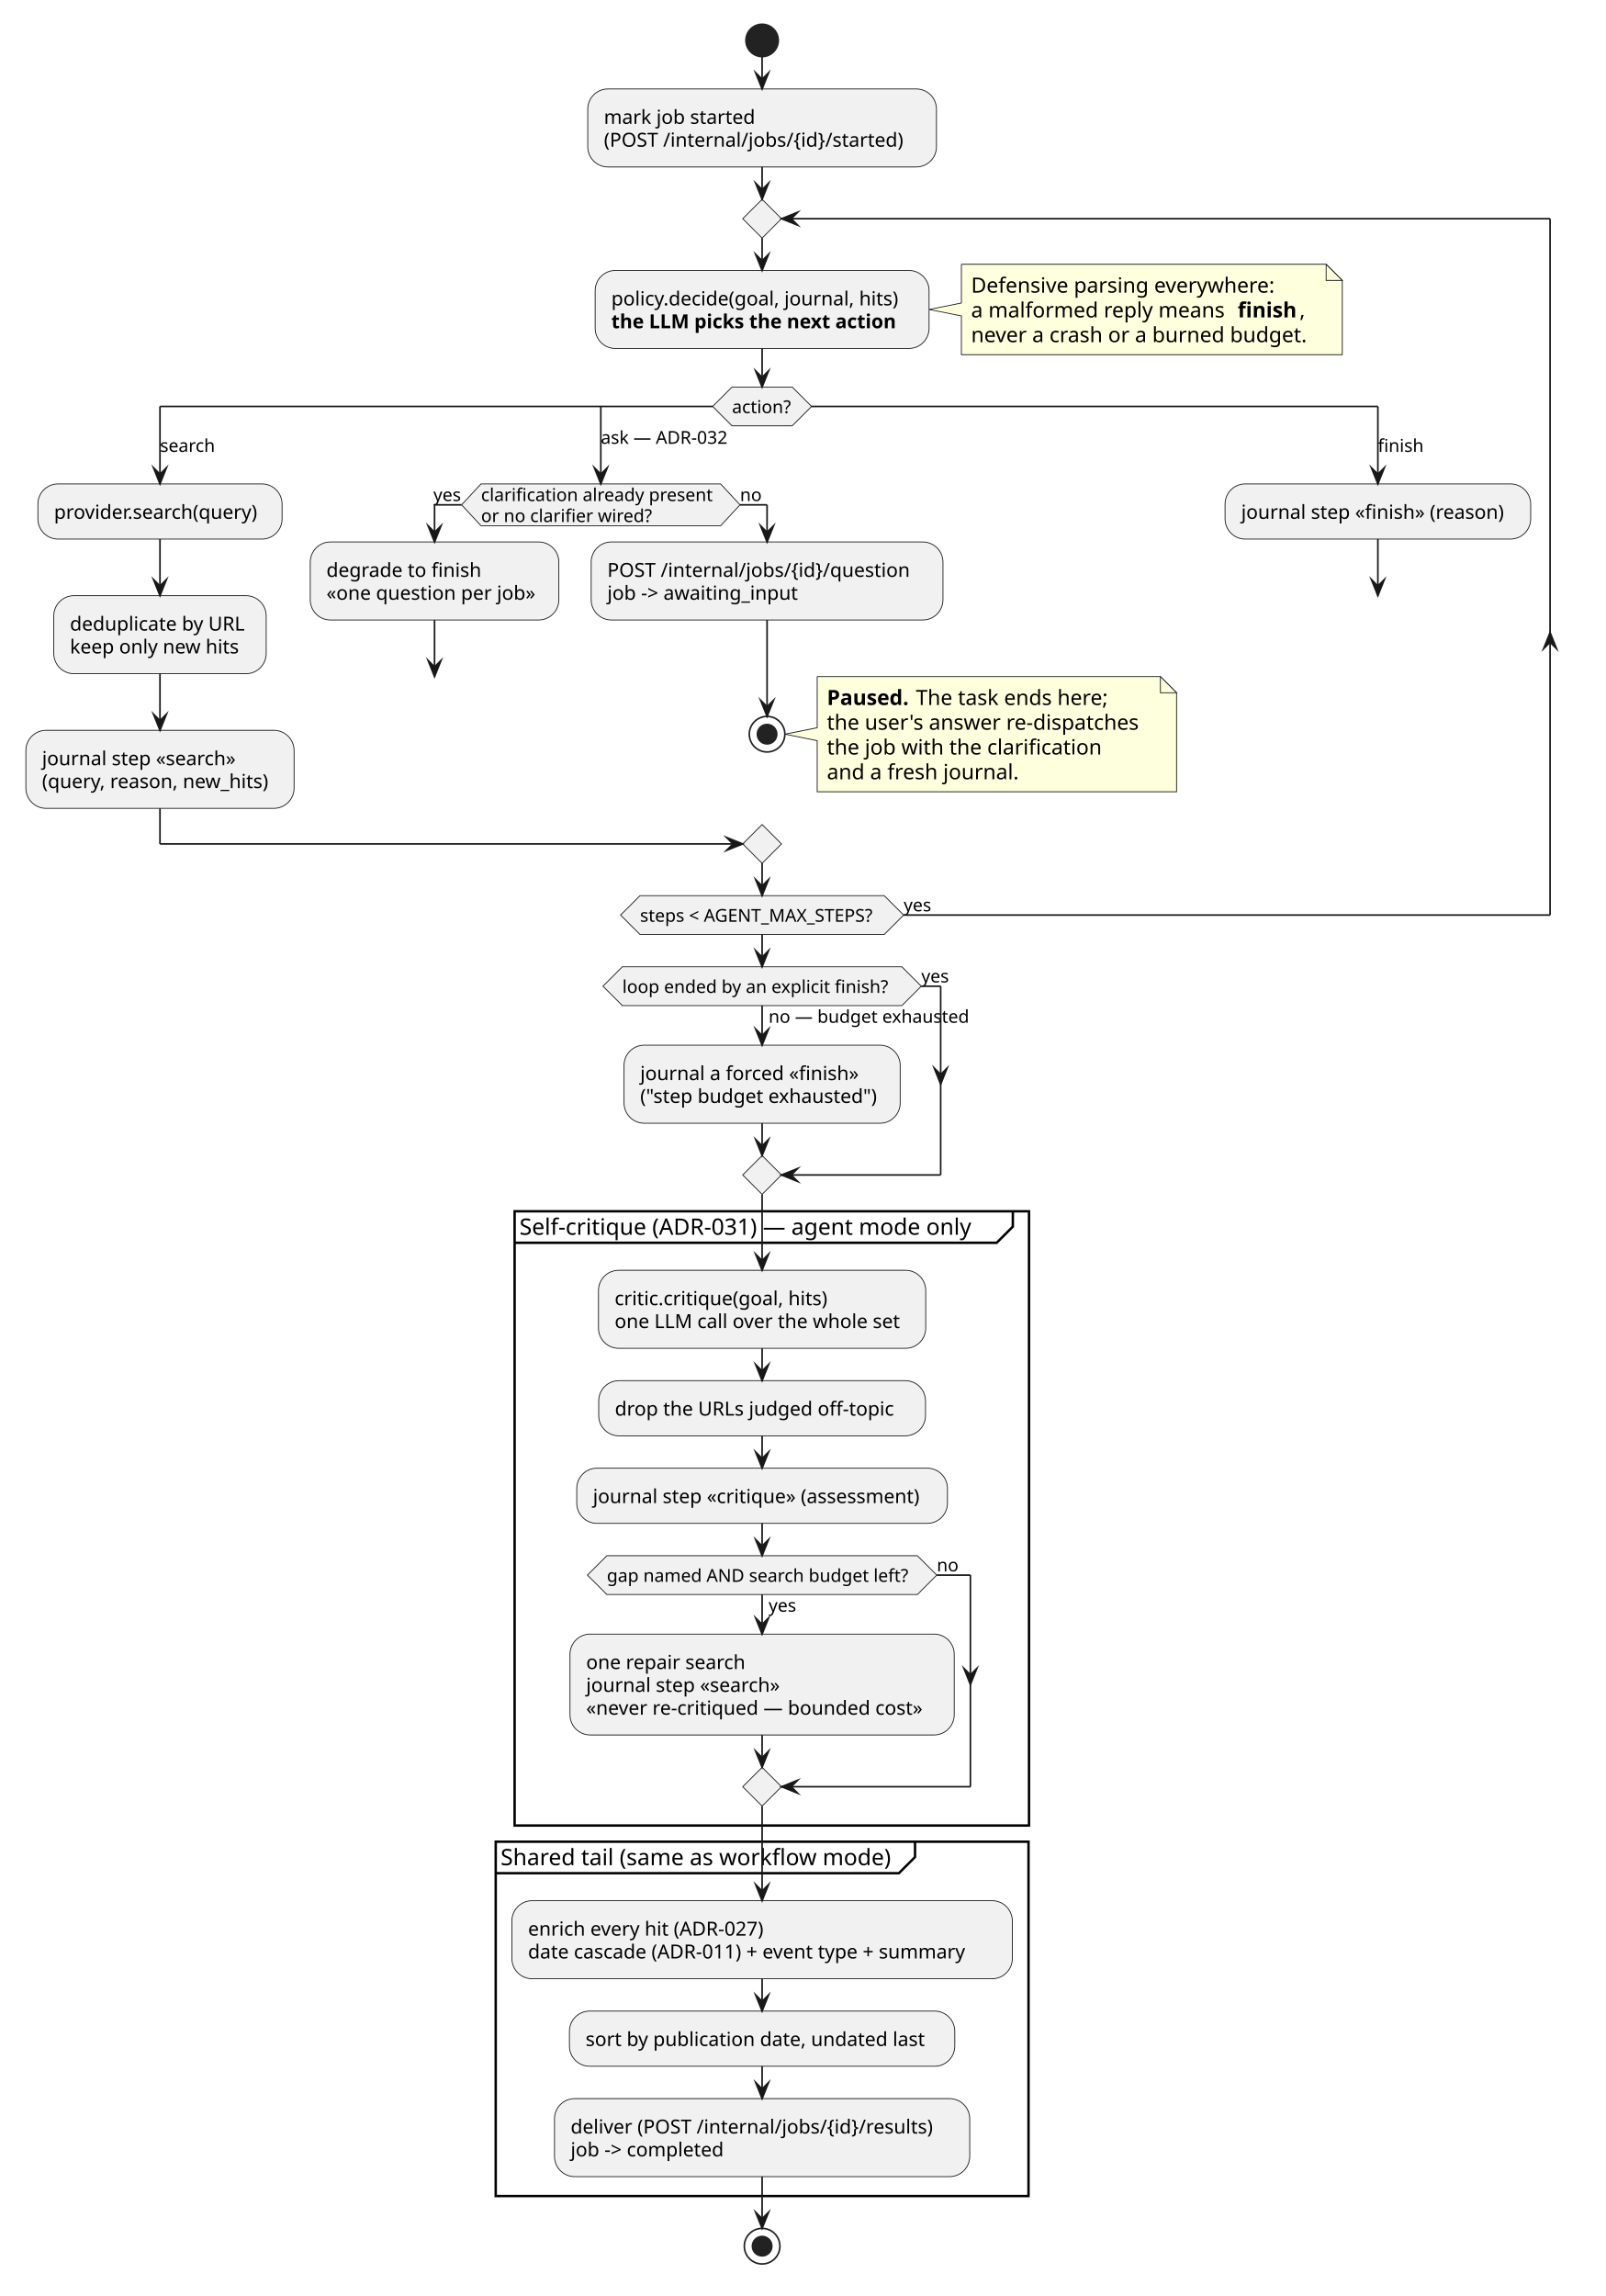
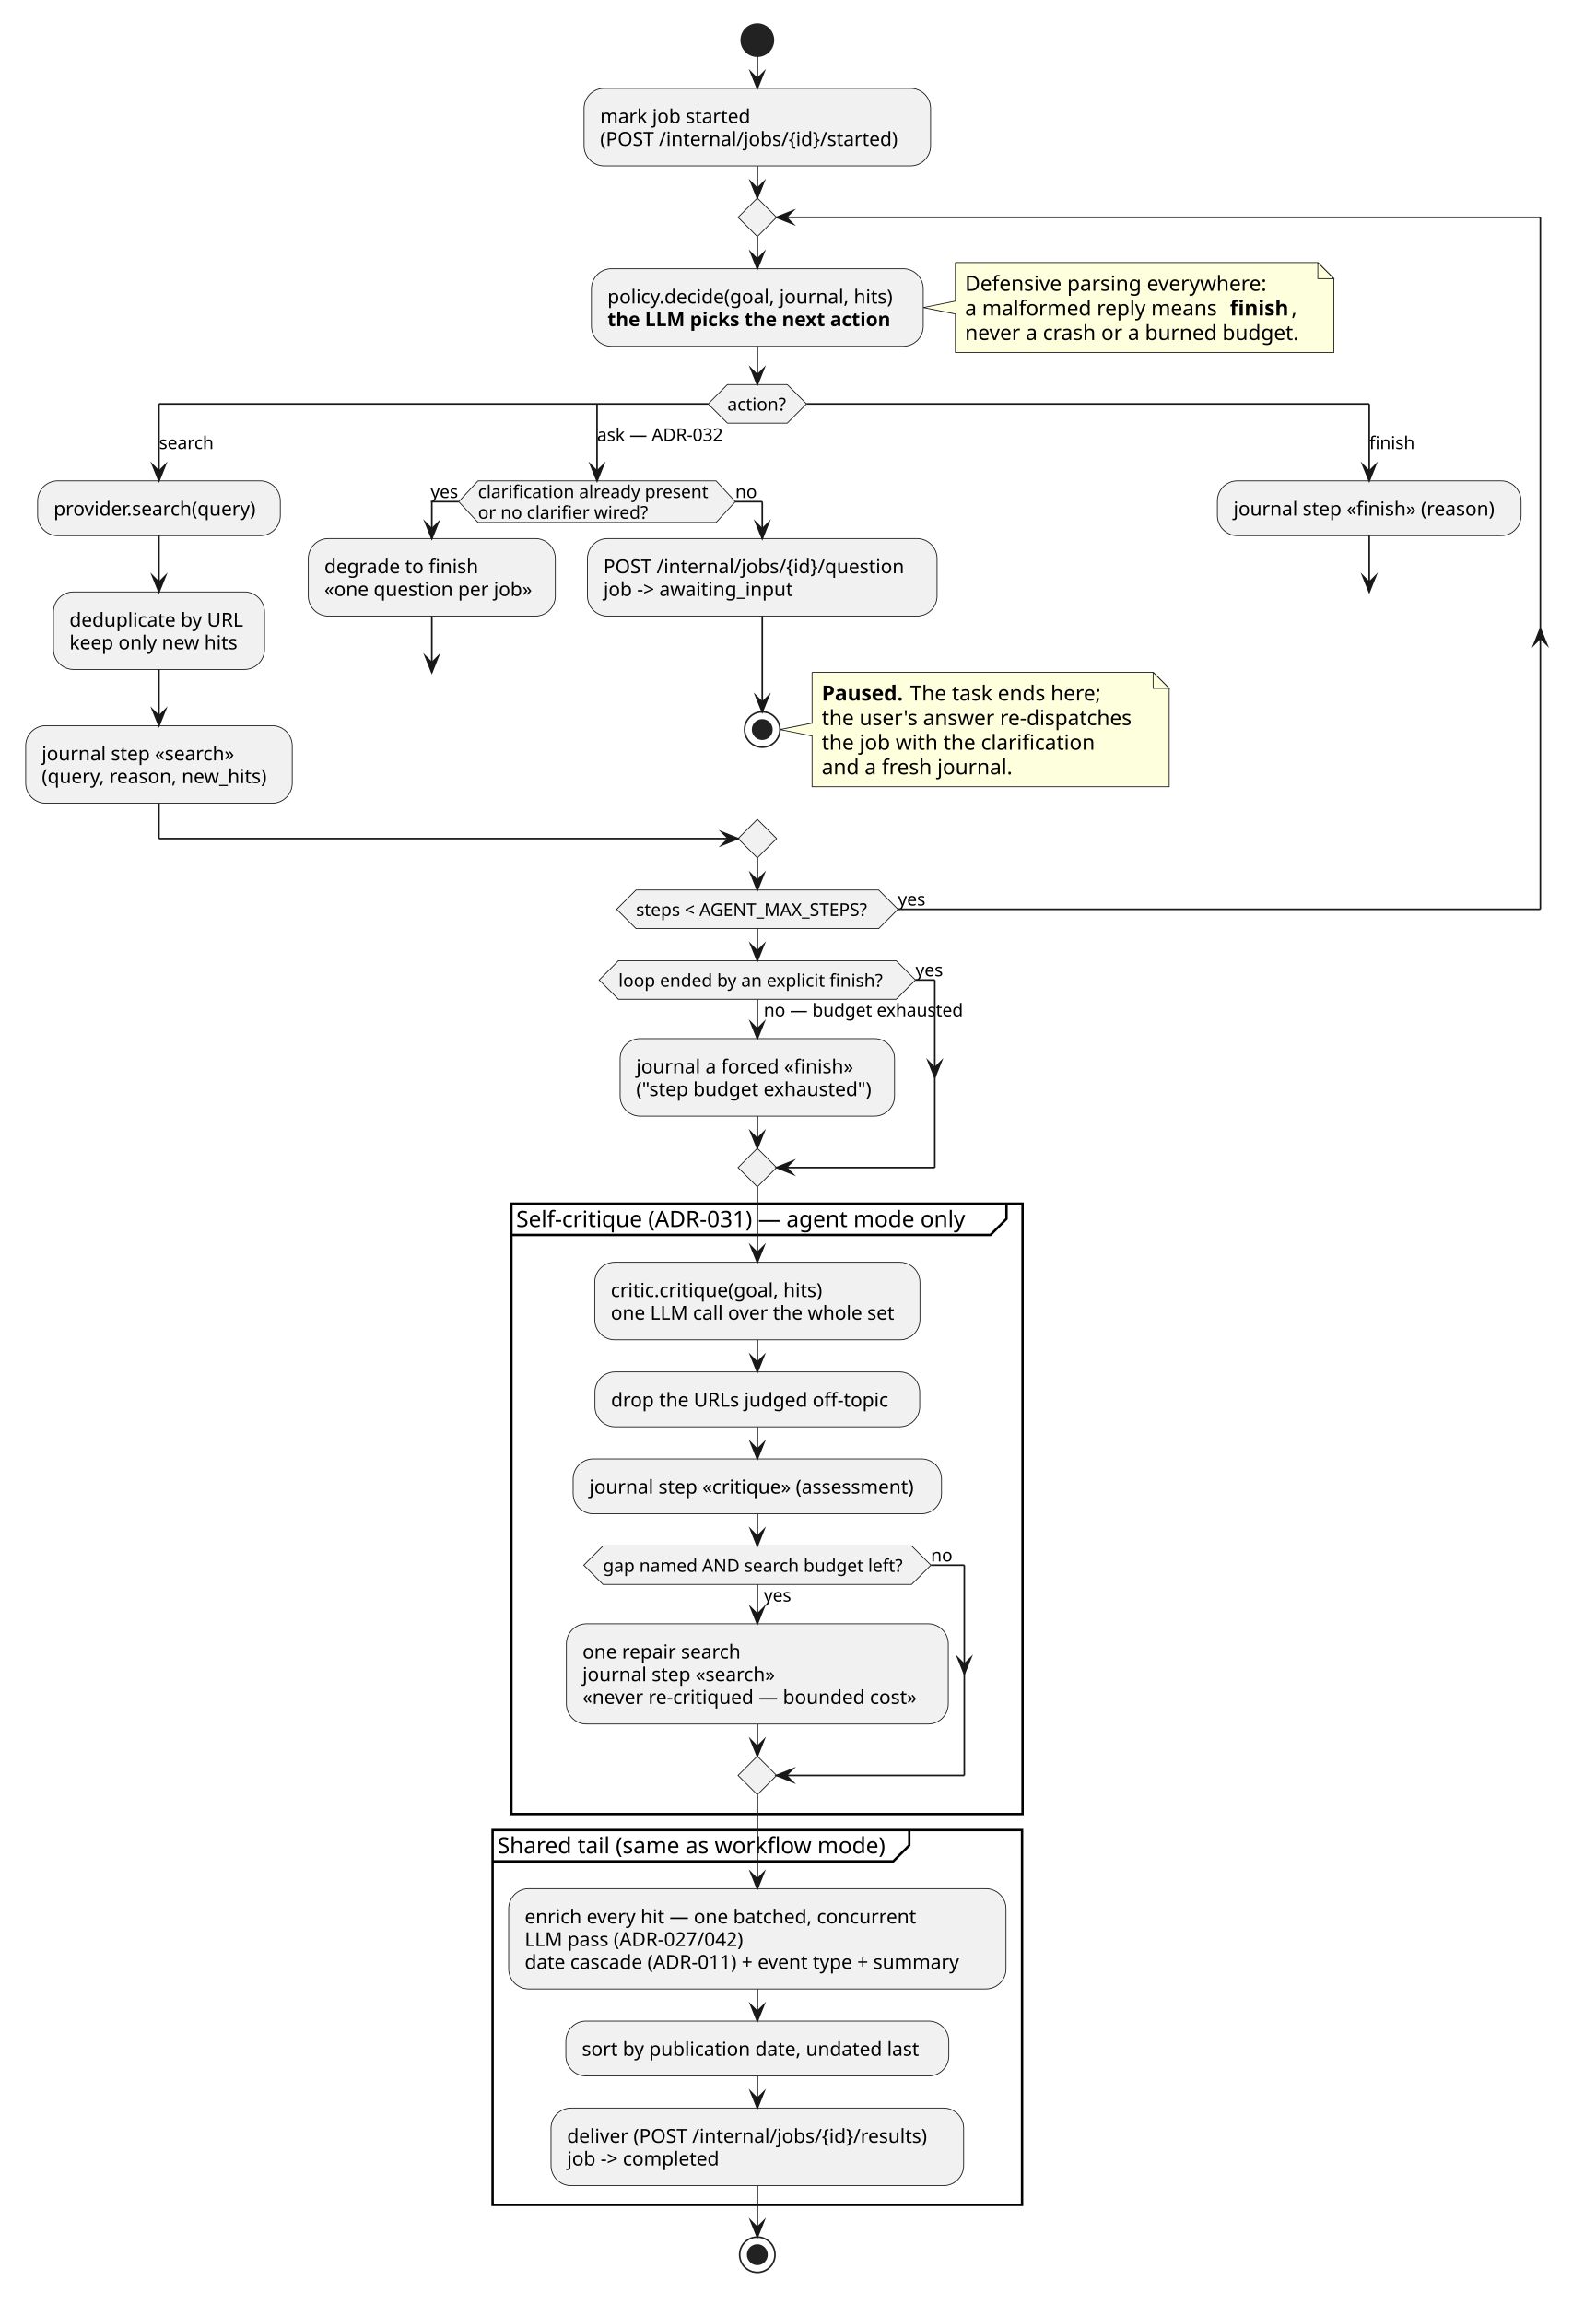
- <svg xmlns="http://www.w3.org/2000/svg" contentStyleType="text/css" data-diagram-type="ACTIVITY" height="1420px" preserveAspectRatio="none" style="width:993px;height:1420px;background:#FFFFFF;" version="1.1" viewBox="0 0 993 1420" width="993px" zoomAndPan="magnify">
+ <svg xmlns="http://www.w3.org/2000/svg" contentStyleType="text/css" data-diagram-type="ACTIVITY" height="1434px" preserveAspectRatio="none" style="width:993px;height:1434px;background:#FFFFFF;" version="1.1" viewBox="0 0 993 1434" width="993px" zoomAndPan="magnify">
  <defs />
  <g>
    <ellipse cx="471.422" cy="25" fill="#222222" rx="10" ry="10" style="stroke:#222222;stroke-width:1;" />
    <rect fill="#F1F1F1" height="48.266" rx="12.5" ry="12.5" style="stroke:#181818;stroke-width:0.5;" width="215.709" x="363.567" y="55" />
    <text fill="#000000" font-family="sans-serif" font-size="12" lengthAdjust="spacing" textLength="96.791" x="373.567" y="76.602">mark job started</text>
    <text fill="#000000" font-family="sans-serif" font-size="12" lengthAdjust="spacing" textLength="195.709" x="373.567" y="90.734">(POST /internal/jobs/{id}/started)</text>
    <path d="M594.697,163.433 L594.697,187.398 L574.697,191.398 L594.697,195.398 L594.697,219.364 A0,0 0 0 0 594.697,219.364 L830.312,219.364 A0,0 0 0 0 830.312,219.364 L830.312,173.433 L820.312,163.433 L594.697,163.433 A0,0 0 0 0 594.697,163.433" fill="#FEFFDD" style="stroke:#181818;stroke-width:0.5;" />
    <path d="M820.312,163.433 L820.312,173.433 L830.312,173.433 L820.312,163.433" fill="#FEFFDD" style="stroke:#181818;stroke-width:0.5;" />
    <text fill="#000000" font-family="sans-serif" font-size="13" lengthAdjust="spacing" textLength="192.22" x="600.697" y="181.001">Defensive parsing everywhere:</text>
    <text fill="#000000" font-family="sans-serif" font-size="13" lengthAdjust="spacing" textLength="160.786" x="600.697" y="196.311">a malformed reply means</text>
    <text fill="#000000" font-family="sans-serif" font-size="13" font-weight="700" lengthAdjust="spacing" textLength="38.27" x="765.597" y="196.311">finish</text>
    <text fill="#000000" font-family="sans-serif" font-size="13" lengthAdjust="spacing" textLength="4.113" x="803.867" y="196.311">,</text>
    <text fill="#000000" font-family="sans-serif" font-size="13" lengthAdjust="spacing" textLength="214.614" x="600.697" y="211.622">never a crash or a burned budget.</text>
    <rect fill="#F1F1F1" height="48.266" rx="12.5" ry="12.5" style="stroke:#181818;stroke-width:0.5;" width="206.551" x="368.147" y="167.266" />
    <text fill="#000000" font-family="sans-serif" font-size="12" lengthAdjust="spacing" textLength="186.551" x="378.147" y="188.867">policy.decide(goal, journal, hits)</text>
    <text fill="#000000" font-family="sans-serif" font-size="12" font-weight="700" lengthAdjust="spacing" textLength="181.412" x="378.147" y="203">the LLM picks the next action</text>
    <polygon fill="#F1F1F1" points="452.808,239.364,490.035,239.364,502.035,251.364,490.035,263.364,452.808,263.364,440.808,251.364,452.808,239.364" style="stroke:#181818;stroke-width:0.5;stroke-linejoin:miter;stroke-miterlimit:10;" />
    <text fill="#000000" font-family="sans-serif" font-size="11" lengthAdjust="spacing" textLength="37.227" x="452.808" y="255.522">action?</text>
    <rect fill="#F1F1F1" height="34.133" rx="12.5" ry="12.5" style="stroke:#181818;stroke-width:0.5;" width="151.062" x="23.427" y="299.274" />
    <text fill="#000000" font-family="sans-serif" font-size="12" lengthAdjust="spacing" textLength="131.062" x="33.427" y="320.876">provider.search(query)</text>
    <rect fill="#F1F1F1" height="48.266" rx="12.5" ry="12.5" style="stroke:#181818;stroke-width:0.5;" width="131.393" x="33.262" y="368.407" />
    <text fill="#000000" font-family="sans-serif" font-size="12" lengthAdjust="spacing" textLength="111.393" x="43.262" y="390.009">deduplicate by URL</text>
    <text fill="#000000" font-family="sans-serif" font-size="12" lengthAdjust="spacing" textLength="108.785" x="43.262" y="404.142">keep only new hits</text>
    <rect fill="#F1F1F1" height="48.266" rx="12.5" ry="12.5" style="stroke:#181818;stroke-width:0.5;" width="165.916" x="16" y="451.673" />
    <text fill="#000000" font-family="sans-serif" font-size="12" lengthAdjust="spacing" textLength="123.867" x="26" y="473.274">journal step «search»</text>
    <text fill="#000000" font-family="sans-serif" font-size="12" lengthAdjust="spacing" textLength="145.916" x="26" y="487.407">(query, reason, new_hits)</text>
    <polygon fill="#F1F1F1" points="297.547,299.274,445.746,299.274,457.746,312.229,445.746,325.185,297.547,325.185,285.547,312.229,297.547,299.274" style="stroke:#181818;stroke-width:0.5;stroke-linejoin:miter;stroke-miterlimit:10;" />
    <text fill="#000000" font-family="sans-serif" font-size="11" lengthAdjust="spacing" textLength="148.199" x="297.547" y="309.909">clarification already present</text>
    <text fill="#000000" font-family="sans-serif" font-size="11" lengthAdjust="spacing" textLength="109.554" x="297.547" y="322.864">or no clarifier wired?</text>
    <text fill="#000000" font-family="sans-serif" font-size="11" lengthAdjust="spacing" textLength="17.483" x="268.064" y="309.909">yes</text>
    <text fill="#000000" font-family="sans-serif" font-size="11" lengthAdjust="spacing" textLength="13.584" x="457.746" y="309.909">no</text>
    <rect fill="#F1F1F1" height="48.266" rx="12.5" ry="12.5" style="stroke:#181818;stroke-width:0.5;" width="153.769" x="191.916" y="335.185" />
    <text fill="#000000" font-family="sans-serif" font-size="12" lengthAdjust="spacing" textLength="99.311" x="201.916" y="356.786">degrade to finish</text>
    <text fill="#000000" font-family="sans-serif" font-size="12" lengthAdjust="spacing" textLength="133.769" x="201.916" y="370.919">«one question per job»</text>
    <rect fill="#F1F1F1" height="48.266" rx="12.5" ry="12.5" style="stroke:#181818;stroke-width:0.5;" width="217.613" x="365.685" y="335.185" />
    <text fill="#000000" font-family="sans-serif" font-size="12" lengthAdjust="spacing" textLength="197.613" x="375.685" y="356.786">POST /internal/jobs/{id}/question</text>
    <text fill="#000000" font-family="sans-serif" font-size="12" lengthAdjust="spacing" textLength="127.91" x="375.685" y="370.919">job -&gt; awaiting_input</text>
    <path d="M505.492,418.45 L505.492,450.071 L485.492,454.071 L505.492,458.071 L505.492,489.692 A0,0 0 0 0 505.492,489.692 L727.789,489.692 A0,0 0 0 0 727.789,489.692 L727.789,428.45 L717.789,418.45 L505.492,418.45 A0,0 0 0 0 505.492,418.45" fill="#FEFFDD" style="stroke:#181818;stroke-width:0.5;" />
    <path d="M717.789,418.45 L717.789,428.45 L727.789,428.45 L717.789,418.45" fill="#FEFFDD" style="stroke:#181818;stroke-width:0.5;" />
    <text fill="#000000" font-family="sans-serif" font-size="13" font-weight="700" lengthAdjust="spacing" textLength="50.946" x="511.492" y="436.019">Paused.</text>
    <text fill="#000000" font-family="sans-serif" font-size="13" lengthAdjust="spacing" textLength="124.243" x="566.552" y="436.019">The task ends here;</text>
    <text fill="#000000" font-family="sans-serif" font-size="13" lengthAdjust="spacing" textLength="201.297" x="511.492" y="451.329">the user's answer re-dispatches</text>
    <text fill="#000000" font-family="sans-serif" font-size="13" lengthAdjust="spacing" textLength="177.347" x="511.492" y="466.64">the job with the clarification</text>
    <text fill="#000000" font-family="sans-serif" font-size="13" lengthAdjust="spacing" textLength="123.43" x="511.492" y="481.95">and a fresh journal.</text>
    <ellipse cx="474.492" cy="454.071" fill="none" rx="11" ry="11" style="stroke:#222222;stroke-width:1;" />
    <ellipse cx="474.492" cy="454.071" fill="#222222" rx="6" ry="6" style="stroke:#222222;stroke-width:1;" />
    <rect fill="#F1F1F1" height="34.133" rx="12.5" ry="12.5" style="stroke:#181818;stroke-width:0.5;" width="189.055" x="757.789" y="299.274" />
    <text fill="#000000" font-family="sans-serif" font-size="12" lengthAdjust="spacing" textLength="169.055" x="767.789" y="320.876">journal step «finish» (reason)</text>
    <polygon fill="#F1F1F1" points="471.422,509.938,471.422,509.938,483.422,521.938,471.422,533.938,471.422,533.938,459.422,521.938,471.422,509.938" style="stroke:#181818;stroke-width:0.5;stroke-linejoin:miter;stroke-miterlimit:10;" />
    <polygon fill="#F1F1F1" points="471.422,123.266,483.422,135.266,471.422,147.266,459.422,135.266,471.422,123.266" style="stroke:#181818;stroke-width:0.5;stroke-linejoin:miter;stroke-miterlimit:10;" />
    <polygon fill="#F1F1F1" points="395.869,553.938,546.974,553.938,558.974,565.938,546.974,577.938,395.869,577.938,383.869,565.938,395.869,553.938" style="stroke:#181818;stroke-width:0.5;stroke-linejoin:miter;stroke-miterlimit:10;" />
    <text fill="#000000" font-family="sans-serif" font-size="11" lengthAdjust="spacing" textLength="151.105" x="395.869" y="570.096">steps &lt; AGENT_MAX_STEPS?</text>
    <text fill="#000000" font-family="sans-serif" font-size="11" lengthAdjust="spacing" textLength="17.483" x="558.974" y="563.618">yes</text>
    <rect fill="#F1F1F1" height="48.266" rx="12.5" ry="12.5" style="stroke:#181818;stroke-width:0.5;" width="170.826" x="386.009" y="646.416" />
    <text fill="#000000" font-family="sans-serif" font-size="12" lengthAdjust="spacing" textLength="140.953" x="396.009" y="668.018">journal a forced «finish»</text>
    <text fill="#000000" font-family="sans-serif" font-size="12" lengthAdjust="spacing" textLength="150.826" x="396.009" y="682.15">("step budget exhausted")</text>
    <polygon fill="#F1F1F1" points="384.966,597.938,557.878,597.938,569.878,609.938,557.878,621.938,384.966,621.938,372.966,609.938,384.966,597.938" style="stroke:#181818;stroke-width:0.5;stroke-linejoin:miter;stroke-miterlimit:10;" />
    <text fill="#000000" font-family="sans-serif" font-size="11" lengthAdjust="spacing" textLength="128.176" x="475.422" y="632.573">no — budget exhausted</text>
    <text fill="#000000" font-family="sans-serif" font-size="11" lengthAdjust="spacing" textLength="172.912" x="384.966" y="614.096">loop ended by an explicit finish?</text>
    <text fill="#000000" font-family="sans-serif" font-size="11" lengthAdjust="spacing" textLength="17.483" x="569.878" y="607.618">yes</text>
    <polygon fill="#F1F1F1" points="471.422,714.682,483.422,726.682,471.422,738.682,459.422,726.682,471.422,714.682" style="stroke:#181818;stroke-width:0.5;stroke-linejoin:miter;stroke-miterlimit:10;" />
    <rect fill="none" height="379.896" style="stroke:#000000;stroke-width:1.5;" width="318.19" x="318.327" y="749.135" />
    <path d="M626.517,749.135 L626.517,758.623 L616.517,768.623 L318.327,768.623" fill="none" style="stroke:#000000;stroke-width:1.5;" />
    <text fill="#000000" font-family="sans-serif" font-size="14" lengthAdjust="spacing" textLength="298.19" x="321.327" y="763.67">Self-critique (ADR-031) — agent mode only</text>
    <rect fill="#F1F1F1" height="48.266" rx="12.5" ry="12.5" style="stroke:#181818;stroke-width:0.5;" width="202.438" x="370.203" y="785.623" />
    <text fill="#000000" font-family="sans-serif" font-size="12" lengthAdjust="spacing" textLength="138.463" x="380.203" y="807.225">critic.critique(goal, hits)</text>
    <text fill="#000000" font-family="sans-serif" font-size="12" lengthAdjust="spacing" textLength="182.438" x="380.203" y="821.357">one LLM call over the whole set</text>
    <rect fill="#F1F1F1" height="34.133" rx="12.5" ry="12.5" style="stroke:#181818;stroke-width:0.5;" width="202.15" x="370.347" y="853.889" />
    <text fill="#000000" font-family="sans-serif" font-size="12" lengthAdjust="spacing" textLength="182.15" x="380.347" y="875.49">drop the URLs judged off-topic</text>
    <rect fill="#F1F1F1" height="34.133" rx="12.5" ry="12.5" style="stroke:#181818;stroke-width:0.5;" width="229.309" x="356.768" y="908.021" />
    <text fill="#000000" font-family="sans-serif" font-size="12" lengthAdjust="spacing" textLength="209.309" x="366.768" y="929.623">journal step «critique» (assessment)</text>
    <rect fill="#F1F1F1" height="62.398" rx="12.5" ry="12.5" style="stroke:#181818;stroke-width:0.5;" width="237.693" x="352.575" y="1010.632" />
    <text fill="#000000" font-family="sans-serif" font-size="12" lengthAdjust="spacing" textLength="101.186" x="362.575" y="1032.233">one repair search</text>
    <text fill="#000000" font-family="sans-serif" font-size="12" lengthAdjust="spacing" textLength="123.867" x="362.575" y="1046.366">journal step «search»</text>
    <text fill="#000000" font-family="sans-serif" font-size="12" lengthAdjust="spacing" textLength="217.693" x="362.575" y="1060.499">«never re-critiqued — bounded cost»</text>
    <polygon fill="#F1F1F1" points="375.376,962.154,567.468,962.154,579.468,974.154,567.468,986.154,375.376,986.154,363.376,974.154,375.376,962.154" style="stroke:#181818;stroke-width:0.5;stroke-linejoin:miter;stroke-miterlimit:10;" />
    <text fill="#000000" font-family="sans-serif" font-size="11" lengthAdjust="spacing" textLength="17.483" x="475.422" y="996.789">yes</text>
    <text fill="#000000" font-family="sans-serif" font-size="11" lengthAdjust="spacing" textLength="192.092" x="375.376" y="978.312">gap named AND search budget left?</text>
    <text fill="#000000" font-family="sans-serif" font-size="11" lengthAdjust="spacing" textLength="13.584" x="579.468" y="971.834">no</text>
    <polygon fill="#F1F1F1" points="471.422,1093.03,483.422,1105.03,471.422,1117.03,459.422,1105.03,471.422,1093.03" style="stroke:#181818;stroke-width:0.5;stroke-linejoin:miter;stroke-miterlimit:10;" />
-     <rect fill="none" height="219.152" style="stroke:#000000;stroke-width:1.5;" width="329.57" x="306.637" y="1139.03" />
+     <rect fill="none" height="233.285" style="stroke:#000000;stroke-width:1.5;" width="329.57" x="306.637" y="1139.03" />
    <path d="M566.019,1139.03 L566.019,1148.519 L556.019,1158.519 L306.637,1158.519" fill="none" style="stroke:#000000;stroke-width:1.5;" />
    <text fill="#000000" font-family="sans-serif" font-size="14" lengthAdjust="spacing" textLength="249.382" x="309.637" y="1153.565">Shared tail (same as workflow mode)</text>
-     <rect fill="#F1F1F1" height="48.266" rx="12.5" ry="12.5" style="stroke:#181818;stroke-width:0.5;" width="309.57" x="316.637" y="1175.519" />
-     <text fill="#000000" font-family="sans-serif" font-size="12" lengthAdjust="spacing" textLength="156.029" x="326.637" y="1197.12">enrich every hit (ADR-027)</text>
-     <text fill="#000000" font-family="sans-serif" font-size="12" lengthAdjust="spacing" textLength="289.57" x="326.637" y="1211.253">date cascade (ADR-011) + event type + summary</text>
-     <rect fill="#F1F1F1" height="34.133" rx="12.5" ry="12.5" style="stroke:#181818;stroke-width:0.5;" width="238.385" x="352.229" y="1243.784" />
-     <text fill="#000000" font-family="sans-serif" font-size="12" lengthAdjust="spacing" textLength="218.385" x="362.229" y="1265.386">sort by publication date, undated last</text>
-     <rect fill="#F1F1F1" height="48.266" rx="12.5" ry="12.5" style="stroke:#181818;stroke-width:0.5;" width="256.853" x="342.995" y="1297.917" />
-     <text fill="#000000" font-family="sans-serif" font-size="12" lengthAdjust="spacing" textLength="236.853" x="352.995" y="1319.519">deliver (POST /internal/jobs/{id}/results)</text>
-     <text fill="#000000" font-family="sans-serif" font-size="12" lengthAdjust="spacing" textLength="103.805" x="352.995" y="1333.651">job -&gt; completed</text>
-     <ellipse cx="471.422" cy="1389.183" fill="none" rx="11" ry="11" style="stroke:#222222;stroke-width:1;" />
-     <ellipse cx="471.422" cy="1389.183" fill="#222222" rx="6" ry="6" style="stroke:#222222;stroke-width:1;" />
+     <rect fill="#F1F1F1" height="62.398" rx="12.5" ry="12.5" style="stroke:#181818;stroke-width:0.5;" width="309.57" x="316.637" y="1175.519" />
+     <text fill="#000000" font-family="sans-serif" font-size="12" lengthAdjust="spacing" textLength="251.853" x="326.637" y="1197.12">enrich every hit — one batched, concurrent</text>
+     <text fill="#000000" font-family="sans-serif" font-size="12" lengthAdjust="spacing" textLength="148.565" x="326.637" y="1211.253">LLM pass (ADR-027/042)</text>
+     <text fill="#000000" font-family="sans-serif" font-size="12" lengthAdjust="spacing" textLength="289.57" x="326.637" y="1225.386">date cascade (ADR-011) + event type + summary</text>
+     <rect fill="#F1F1F1" height="34.133" rx="12.5" ry="12.5" style="stroke:#181818;stroke-width:0.5;" width="238.385" x="352.229" y="1257.917" />
+     <text fill="#000000" font-family="sans-serif" font-size="12" lengthAdjust="spacing" textLength="218.385" x="362.229" y="1279.519">sort by publication date, undated last</text>
+     <rect fill="#F1F1F1" height="48.266" rx="12.5" ry="12.5" style="stroke:#181818;stroke-width:0.5;" width="256.853" x="342.995" y="1312.05" />
+     <text fill="#000000" font-family="sans-serif" font-size="12" lengthAdjust="spacing" textLength="236.853" x="352.995" y="1333.651">deliver (POST /internal/jobs/{id}/results)</text>
+     <text fill="#000000" font-family="sans-serif" font-size="12" lengthAdjust="spacing" textLength="103.805" x="352.995" y="1347.784">job -&gt; completed</text>
+     <ellipse cx="471.422" cy="1403.315" fill="none" rx="11" ry="11" style="stroke:#222222;stroke-width:1;" />
+     <ellipse cx="471.422" cy="1403.315" fill="#222222" rx="6" ry="6" style="stroke:#222222;stroke-width:1;" />
    <line style="stroke:#181818;stroke-width:1;" x1="471.422" x2="471.422" y1="35" y2="55" />
    <polygon fill="#181818" points="467.422,45,471.422,55,475.422,45,471.422,49" style="stroke:#181818;stroke-width:1;stroke-linejoin:miter;stroke-miterlimit:10;" />
    <line style="stroke:#181818;stroke-width:1;" x1="98.958" x2="98.958" y1="333.407" y2="368.407" />
    <polygon fill="#181818" points="94.958,358.407,98.958,368.407,102.958,358.407,98.958,362.407" style="stroke:#181818;stroke-width:1;stroke-linejoin:miter;stroke-miterlimit:10;" />
    <line style="stroke:#181818;stroke-width:1;" x1="98.958" x2="98.958" y1="416.673" y2="451.673" />
    <polygon fill="#181818" points="94.958,441.673,98.958,451.673,102.958,441.673,98.958,445.673" style="stroke:#181818;stroke-width:1;stroke-linejoin:miter;stroke-miterlimit:10;" />
    <line style="stroke:#181818;stroke-width:1;" x1="268.801" x2="268.801" y1="383.45" y2="418.45" />
    <polygon fill="#181818" points="264.801,408.45,268.801,418.45,272.801,408.45,268.801,412.45" style="stroke:#181818;stroke-width:1;stroke-linejoin:miter;stroke-miterlimit:10;" />
    <line style="stroke:#181818;stroke-width:1;" x1="474.492" x2="474.492" y1="383.45" y2="443.071" />
    <polygon fill="#181818" points="470.492,433.071,474.492,443.071,478.492,433.071,474.492,437.071" style="stroke:#181818;stroke-width:1;stroke-linejoin:miter;stroke-miterlimit:10;" />
    <line style="stroke:#181818;stroke-width:1;" x1="285.547" x2="268.801" y1="312.229" y2="312.229" />
    <line style="stroke:#181818;stroke-width:1;" x1="268.801" x2="268.801" y1="312.229" y2="335.185" />
    <polygon fill="#181818" points="264.801,325.185,268.801,335.185,272.801,325.185,268.801,329.185" style="stroke:#181818;stroke-width:1;stroke-linejoin:miter;stroke-miterlimit:10;" />
    <line style="stroke:#181818;stroke-width:1;" x1="457.746" x2="474.492" y1="312.229" y2="312.229" />
    <line style="stroke:#181818;stroke-width:1;" x1="474.492" x2="474.492" y1="312.229" y2="335.185" />
    <polygon fill="#181818" points="470.492,325.185,474.492,335.185,478.492,325.185,474.492,329.185" style="stroke:#181818;stroke-width:1;stroke-linejoin:miter;stroke-miterlimit:10;" />
    <line style="stroke:#181818;stroke-width:1;" x1="852.316" x2="852.316" y1="333.407" y2="368.407" />
    <polygon fill="#181818" points="848.316,358.407,852.316,368.407,856.316,358.407,852.316,362.407" style="stroke:#181818;stroke-width:1;stroke-linejoin:miter;stroke-miterlimit:10;" />
    <line style="stroke:#181818;stroke-width:1;" x1="440.808" x2="98.958" y1="251.364" y2="251.364" />
    <line style="stroke:#181818;stroke-width:1;" x1="98.958" x2="98.958" y1="251.364" y2="299.274" />
    <polygon fill="#181818" points="94.958,289.274,98.958,299.274,102.958,289.274,98.958,293.274" style="stroke:#181818;stroke-width:1;stroke-linejoin:miter;stroke-miterlimit:10;" />
    <text fill="#000000" font-family="sans-serif" font-size="11" lengthAdjust="spacing" textLength="34.773" x="98.958" y="279.477">search</text>
    <line style="stroke:#181818;stroke-width:1;" x1="502.035" x2="852.316" y1="251.364" y2="251.364" />
    <line style="stroke:#181818;stroke-width:1;" x1="852.316" x2="852.316" y1="251.364" y2="299.274" />
    <polygon fill="#181818" points="848.316,289.274,852.316,299.274,856.316,289.274,852.316,293.274" style="stroke:#181818;stroke-width:1;stroke-linejoin:miter;stroke-miterlimit:10;" />
    <text fill="#000000" font-family="sans-serif" font-size="11" lengthAdjust="spacing" textLength="29.665" x="852.316" y="279.477">finish</text>
    <line style="stroke:#181818;stroke-width:1;" x1="371.647" x2="371.647" y1="251.364" y2="299.274" />
    <polygon fill="#181818" points="367.647,289.274,371.647,299.274,375.647,289.274,371.647,293.274" style="stroke:#181818;stroke-width:1;stroke-linejoin:miter;stroke-miterlimit:10;" />
    <text fill="#000000" font-family="sans-serif" font-size="11" lengthAdjust="spacing" textLength="86.088" x="371.647" y="274.477">ask — ADR-032</text>
    <line style="stroke:#181818;stroke-width:1;" x1="98.958" x2="98.958" y1="499.938" y2="521.938" />
    <line style="stroke:#181818;stroke-width:1;" x1="98.958" x2="459.422" y1="521.938" y2="521.938" />
    <polygon fill="#181818" points="449.422,517.938,459.422,521.938,449.422,525.938,453.422,521.938" style="stroke:#181818;stroke-width:1;stroke-linejoin:miter;stroke-miterlimit:10;" />
    <line style="stroke:#181818;stroke-width:1;" x1="471.422" x2="471.422" y1="215.531" y2="239.364" />
    <polygon fill="#181818" points="467.422,229.364,471.422,239.364,475.422,229.364,471.422,233.364" style="stroke:#181818;stroke-width:1;stroke-linejoin:miter;stroke-miterlimit:10;" />
    <line style="stroke:#181818;stroke-width:1;" x1="471.422" x2="471.422" y1="147.266" y2="167.266" />
    <polygon fill="#181818" points="467.422,157.266,471.422,167.266,475.422,157.266,471.422,161.266" style="stroke:#181818;stroke-width:1;stroke-linejoin:miter;stroke-miterlimit:10;" />
    <line style="stroke:#181818;stroke-width:1;" x1="558.974" x2="958.844" y1="565.938" y2="565.938" />
    <polygon fill="#181818" points="954.844,401.185,958.844,391.185,962.844,401.185,958.844,397.185" style="stroke:#181818;stroke-width:1;stroke-linejoin:miter;stroke-miterlimit:10;" />
    <line style="stroke:#181818;stroke-width:1;" x1="958.844" x2="958.844" y1="135.266" y2="565.938" />
    <line style="stroke:#181818;stroke-width:1;" x1="958.844" x2="483.422" y1="135.266" y2="135.266" />
    <polygon fill="#181818" points="493.422,131.266,483.422,135.266,493.422,139.266,489.422,135.266" style="stroke:#181818;stroke-width:1;stroke-linejoin:miter;stroke-miterlimit:10;" />
    <line style="stroke:#181818;stroke-width:1;" x1="471.422" x2="471.422" y1="533.938" y2="553.938" />
    <polygon fill="#181818" points="467.422,543.938,471.422,553.938,475.422,543.938,471.422,547.938" style="stroke:#181818;stroke-width:1;stroke-linejoin:miter;stroke-miterlimit:10;" />
    <line style="stroke:#181818;stroke-width:1;" x1="471.422" x2="471.422" y1="103.266" y2="123.266" />
    <polygon fill="#181818" points="467.422,113.266,471.422,123.266,475.422,113.266,471.422,117.266" style="stroke:#181818;stroke-width:1;stroke-linejoin:miter;stroke-miterlimit:10;" />
    <line style="stroke:#181818;stroke-width:1;" x1="471.422" x2="471.422" y1="621.938" y2="646.416" />
    <polygon fill="#181818" points="467.422,636.416,471.422,646.416,475.422,636.416,471.422,640.416" style="stroke:#181818;stroke-width:1;stroke-linejoin:miter;stroke-miterlimit:10;" />
    <line style="stroke:#181818;stroke-width:1;" x1="569.878" x2="581.878" y1="609.938" y2="609.938" />
    <polygon fill="#181818" points="577.878,660.549,581.878,670.549,585.878,660.549,581.878,664.549" style="stroke:#181818;stroke-width:1;stroke-linejoin:miter;stroke-miterlimit:10;" />
    <line style="stroke:#181818;stroke-width:1;" x1="581.878" x2="581.878" y1="609.938" y2="726.682" />
    <line style="stroke:#181818;stroke-width:1;" x1="581.878" x2="483.422" y1="726.682" y2="726.682" />
    <polygon fill="#181818" points="493.422,722.682,483.422,726.682,493.422,730.682,489.422,726.682" style="stroke:#181818;stroke-width:1;stroke-linejoin:miter;stroke-miterlimit:10;" />
    <line style="stroke:#181818;stroke-width:1;" x1="471.422" x2="471.422" y1="694.682" y2="714.682" />
    <polygon fill="#181818" points="467.422,704.682,471.422,714.682,475.422,704.682,471.422,708.682" style="stroke:#181818;stroke-width:1;stroke-linejoin:miter;stroke-miterlimit:10;" />
    <line style="stroke:#181818;stroke-width:1;" x1="471.422" x2="471.422" y1="577.938" y2="597.938" />
    <polygon fill="#181818" points="467.422,587.938,471.422,597.938,475.422,587.938,471.422,591.938" style="stroke:#181818;stroke-width:1;stroke-linejoin:miter;stroke-miterlimit:10;" />
    <line style="stroke:#181818;stroke-width:1;" x1="471.422" x2="471.422" y1="833.889" y2="853.889" />
    <polygon fill="#181818" points="467.422,843.889,471.422,853.889,475.422,843.889,471.422,847.889" style="stroke:#181818;stroke-width:1;stroke-linejoin:miter;stroke-miterlimit:10;" />
    <line style="stroke:#181818;stroke-width:1;" x1="471.422" x2="471.422" y1="888.021" y2="908.021" />
    <polygon fill="#181818" points="467.422,898.021,471.422,908.021,475.422,898.021,471.422,902.021" style="stroke:#181818;stroke-width:1;stroke-linejoin:miter;stroke-miterlimit:10;" />
    <line style="stroke:#181818;stroke-width:1;" x1="471.422" x2="471.422" y1="986.154" y2="1010.632" />
    <polygon fill="#181818" points="467.422,1000.632,471.422,1010.632,475.422,1000.632,471.422,1004.632" style="stroke:#181818;stroke-width:1;stroke-linejoin:miter;stroke-miterlimit:10;" />
    <line style="stroke:#181818;stroke-width:1;" x1="579.468" x2="600.269" y1="974.154" y2="974.154" />
    <polygon fill="#181818" points="596.269,1031.831,600.269,1041.831,604.269,1031.831,600.269,1035.831" style="stroke:#181818;stroke-width:1;stroke-linejoin:miter;stroke-miterlimit:10;" />
    <line style="stroke:#181818;stroke-width:1;" x1="600.269" x2="600.269" y1="974.154" y2="1105.03" />
    <line style="stroke:#181818;stroke-width:1;" x1="600.269" x2="483.422" y1="1105.03" y2="1105.03" />
    <polygon fill="#181818" points="493.422,1101.03,483.422,1105.03,493.422,1109.03,489.422,1105.03" style="stroke:#181818;stroke-width:1;stroke-linejoin:miter;stroke-miterlimit:10;" />
    <line style="stroke:#181818;stroke-width:1;" x1="471.422" x2="471.422" y1="1073.03" y2="1093.03" />
    <polygon fill="#181818" points="467.422,1083.03,471.422,1093.03,475.422,1083.03,471.422,1087.03" style="stroke:#181818;stroke-width:1;stroke-linejoin:miter;stroke-miterlimit:10;" />
    <line style="stroke:#181818;stroke-width:1;" x1="471.422" x2="471.422" y1="942.154" y2="962.154" />
    <polygon fill="#181818" points="467.422,952.154,471.422,962.154,475.422,952.154,471.422,956.154" style="stroke:#181818;stroke-width:1;stroke-linejoin:miter;stroke-miterlimit:10;" />
    <line style="stroke:#181818;stroke-width:1;" x1="471.422" x2="471.422" y1="738.682" y2="785.623" />
    <polygon fill="#181818" points="467.422,775.623,471.422,785.623,475.422,775.623,471.422,779.623" style="stroke:#181818;stroke-width:1;stroke-linejoin:miter;stroke-miterlimit:10;" />
-     <line style="stroke:#181818;stroke-width:1;" x1="471.422" x2="471.422" y1="1223.784" y2="1243.784" />
-     <polygon fill="#181818" points="467.422,1233.784,471.422,1243.784,475.422,1233.784,471.422,1237.784" style="stroke:#181818;stroke-width:1;stroke-linejoin:miter;stroke-miterlimit:10;" />
-     <line style="stroke:#181818;stroke-width:1;" x1="471.422" x2="471.422" y1="1277.917" y2="1297.917" />
-     <polygon fill="#181818" points="467.422,1287.917,471.422,1297.917,475.422,1287.917,471.422,1291.917" style="stroke:#181818;stroke-width:1;stroke-linejoin:miter;stroke-miterlimit:10;" />
+     <line style="stroke:#181818;stroke-width:1;" x1="471.422" x2="471.422" y1="1237.917" y2="1257.917" />
+     <polygon fill="#181818" points="467.422,1247.917,471.422,1257.917,475.422,1247.917,471.422,1251.917" style="stroke:#181818;stroke-width:1;stroke-linejoin:miter;stroke-miterlimit:10;" />
+     <line style="stroke:#181818;stroke-width:1;" x1="471.422" x2="471.422" y1="1292.05" y2="1312.05" />
+     <polygon fill="#181818" points="467.422,1302.05,471.422,1312.05,475.422,1302.05,471.422,1306.05" style="stroke:#181818;stroke-width:1;stroke-linejoin:miter;stroke-miterlimit:10;" />
    <line style="stroke:#181818;stroke-width:1;" x1="471.422" x2="471.422" y1="1117.03" y2="1175.519" />
    <polygon fill="#181818" points="467.422,1165.519,471.422,1175.519,475.422,1165.519,471.422,1169.519" style="stroke:#181818;stroke-width:1;stroke-linejoin:miter;stroke-miterlimit:10;" />
-     <line style="stroke:#181818;stroke-width:1;" x1="471.422" x2="471.422" y1="1346.183" y2="1378.183" />
-     <polygon fill="#181818" points="467.422,1368.183,471.422,1378.183,475.422,1368.183,471.422,1372.183" style="stroke:#181818;stroke-width:1;stroke-linejoin:miter;stroke-miterlimit:10;" />
+     <line style="stroke:#181818;stroke-width:1;" x1="471.422" x2="471.422" y1="1360.315" y2="1392.315" />
+     <polygon fill="#181818" points="467.422,1382.315,471.422,1392.315,475.422,1382.315,471.422,1386.315" style="stroke:#181818;stroke-width:1;stroke-linejoin:miter;stroke-miterlimit:10;" />
  </g>
</svg>
